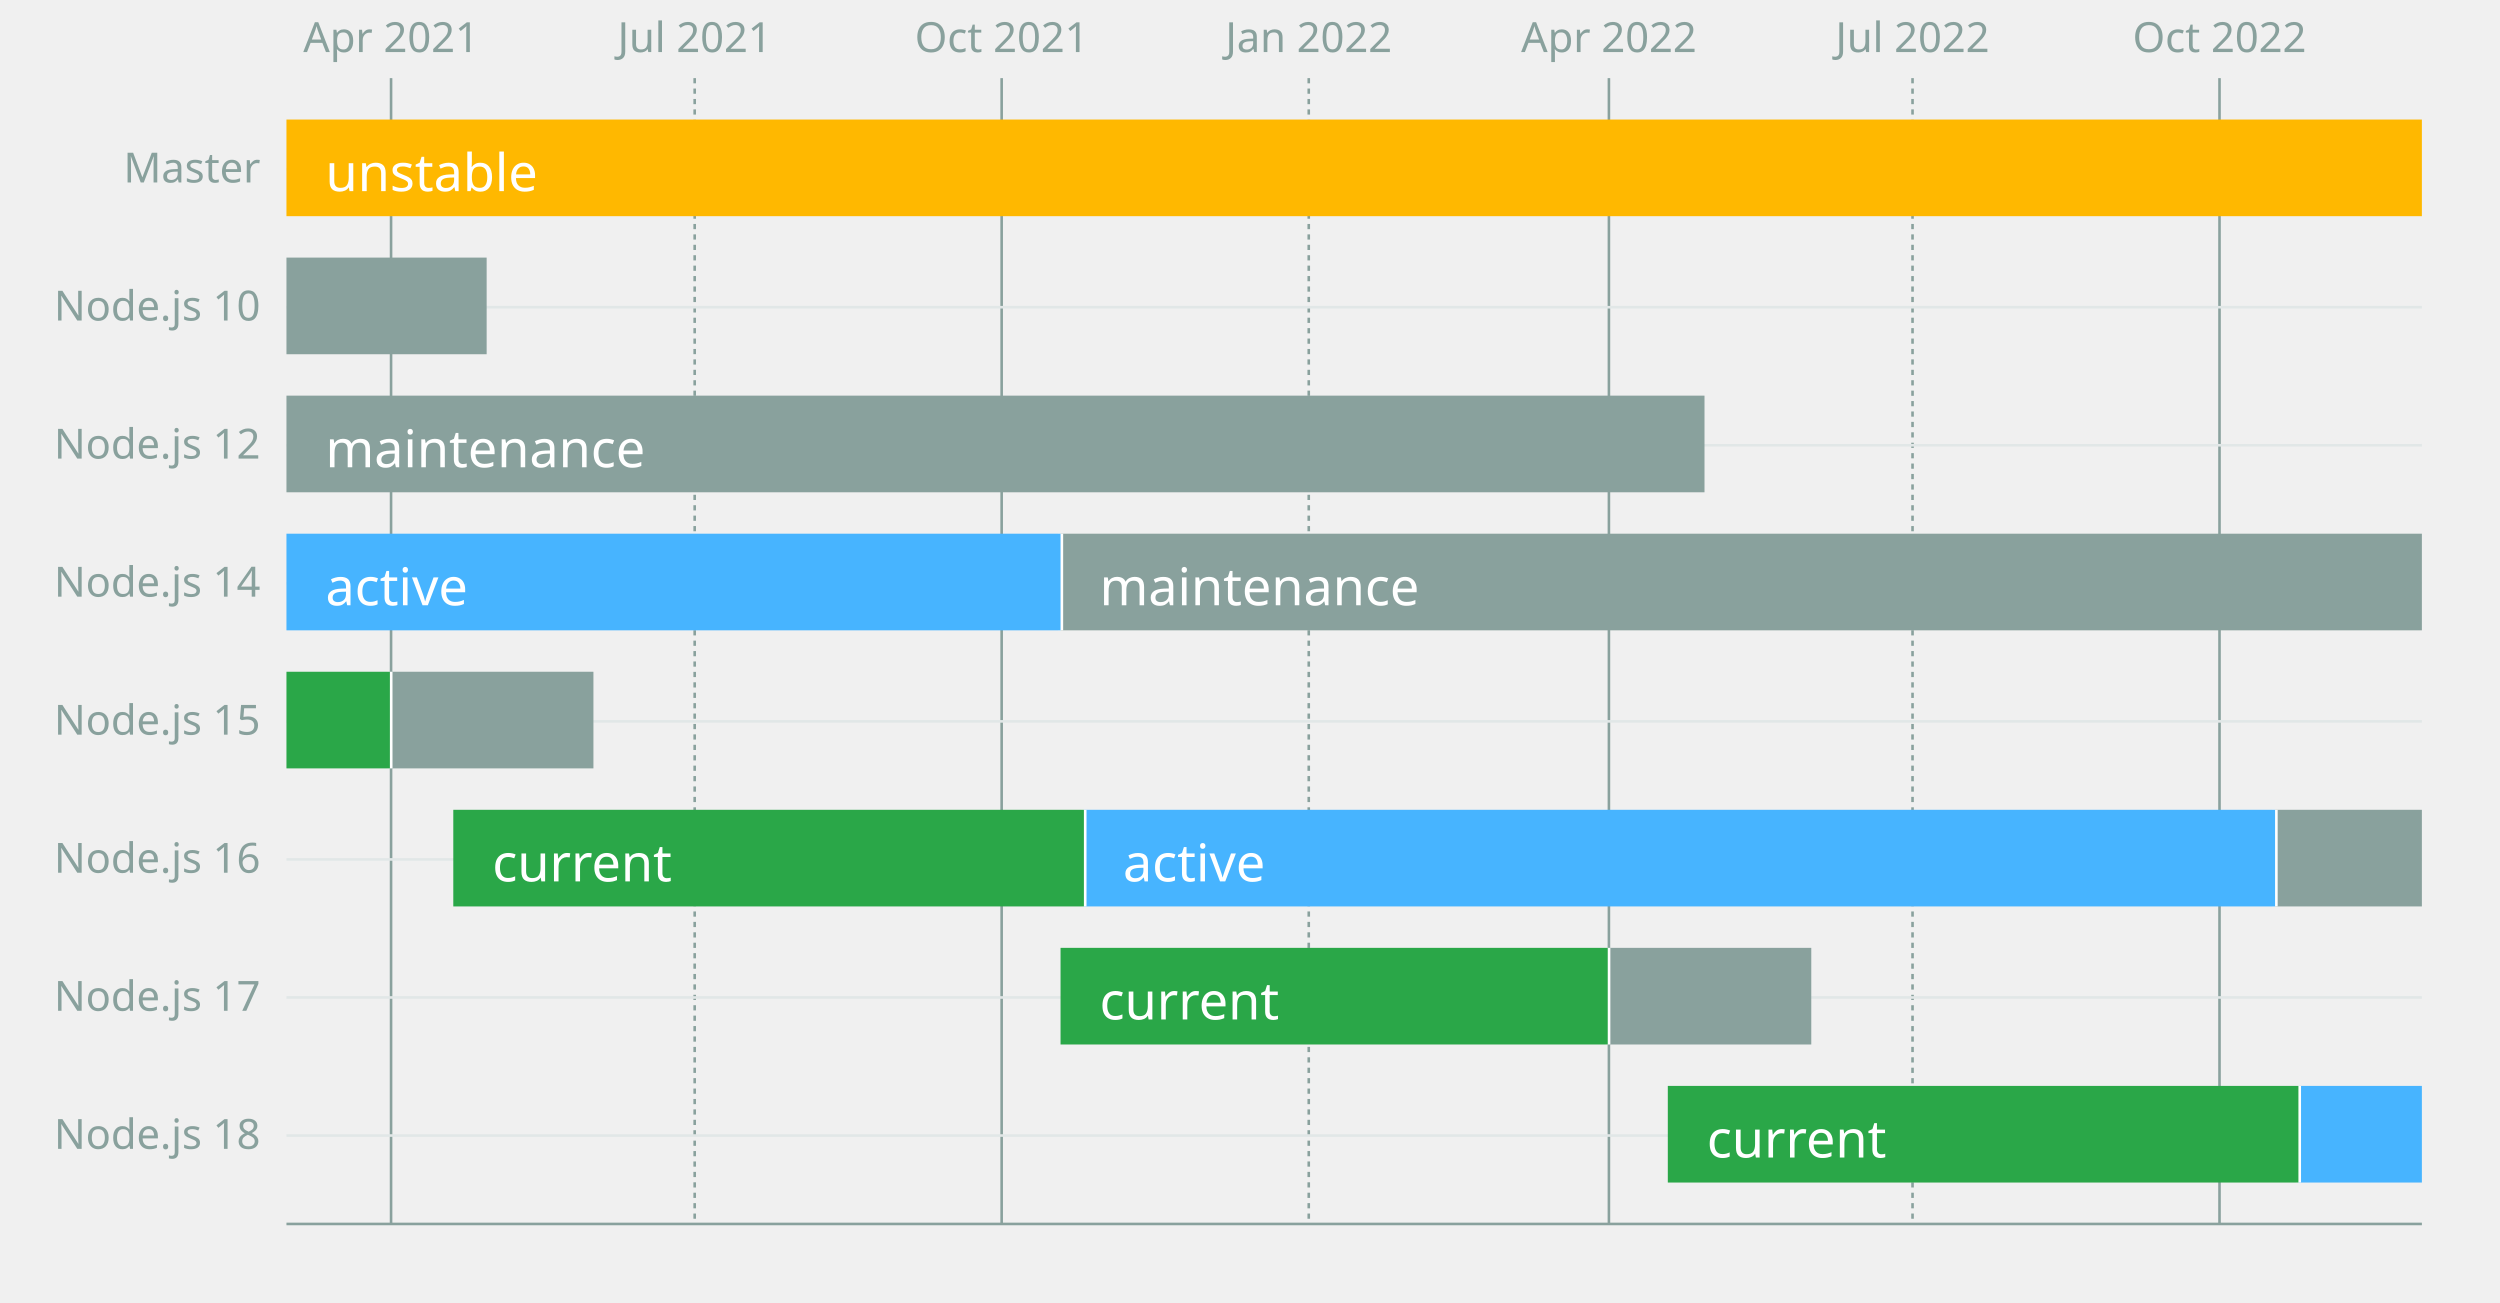
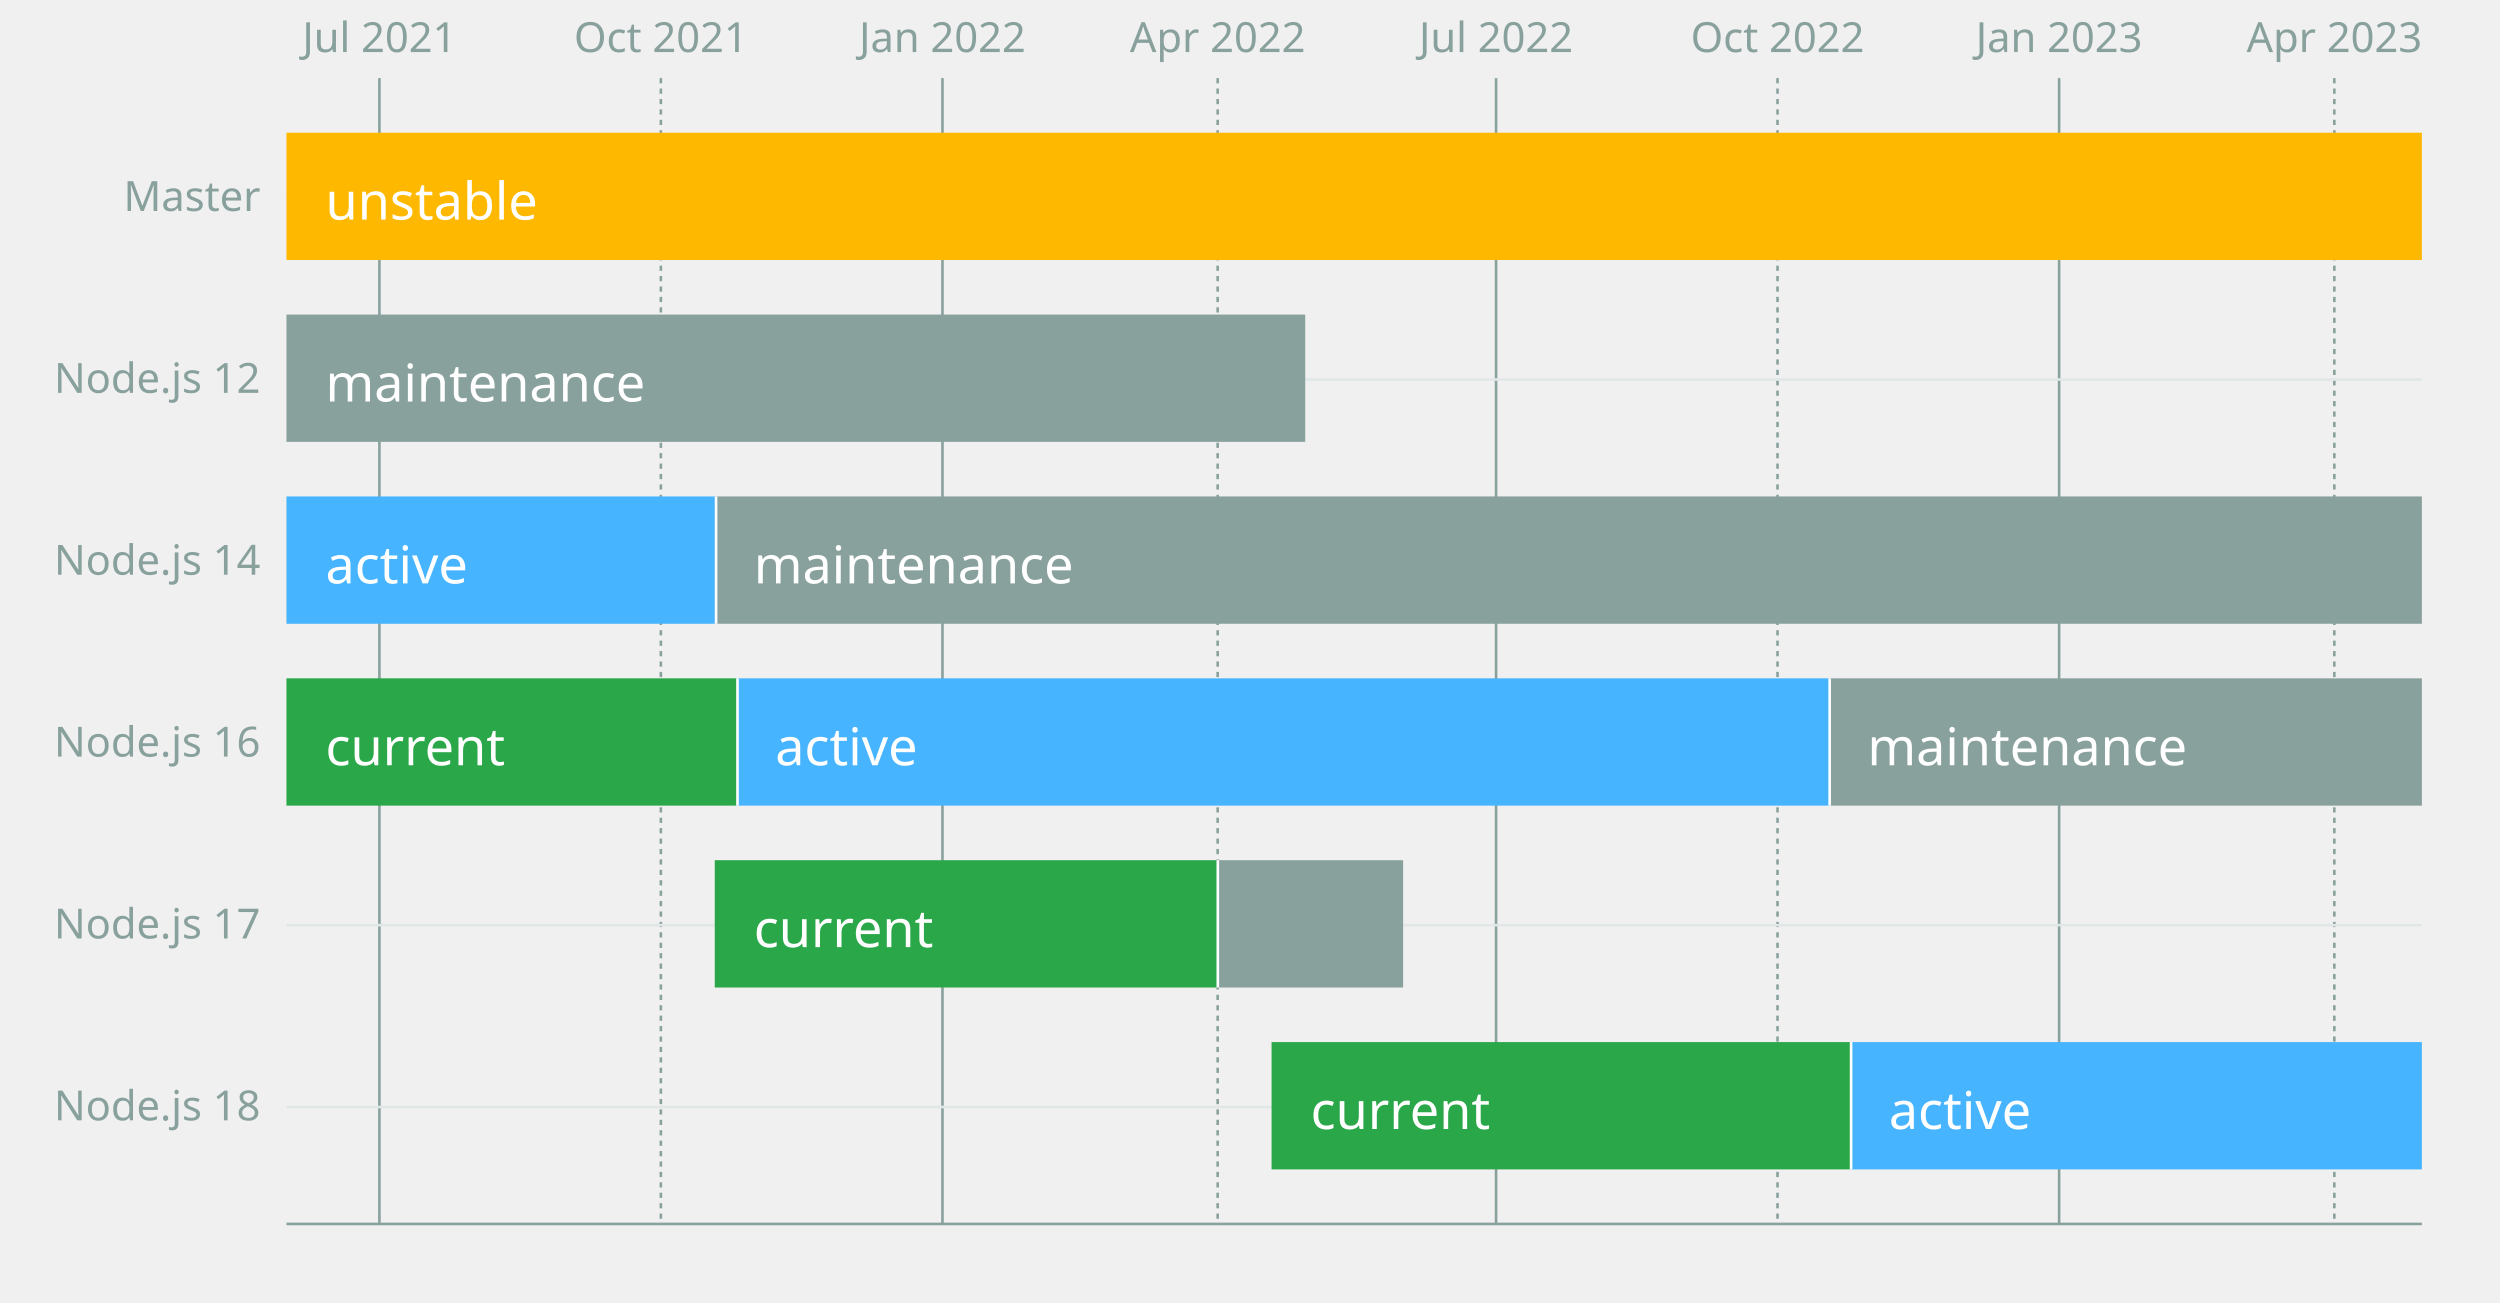
<svg xmlns="http://www.w3.org/2000/svg" width="960" height="500">
  <defs>
    <style>.current{fill:#2aa748}.active{fill:#47b4ff}.maintenance,.tick text{fill:#89a19d}.unstable{fill:#ffb800}.bar-join,.label{fill:#fff}.bar-join.current{display:none}.tick text{font:16px sans-serif}.axis--y .tick text{text-anchor:end}.label{font:20px sans-serif;font-weight:100;text-anchor:start;dominant-baseline:middle;text-transform:uppercase}</style>
  </defs>
  <g id="bar-container">
    <g class="axis axis--x" fill="none" font-size="10" font-family="sans-serif" text-anchor="middle">
      <g class="tick">
-         <path stroke="#89a19d" d="M.5 0v440" transform="translate(149.665 30)" />
-         <text fill="#000" x=".5" dy="-10" transform="translate(149.665 30)">Apr 2021</text>
+         <path stroke="#89a19d" d="M.5 0v440" transform="translate(145.195 30)" />
+         <text fill="#000" x=".5" dy="-10" transform="translate(145.195 30)">Jul 2021</text>
      </g>
      <g class="tick">
-         <path stroke="#89a19d" stroke-dasharray="2,2" d="M.5 0v440" transform="translate(266.26 30)" />
-         <text fill="#000" x=".5" dy="-10" transform="translate(266.26 30)">Jul 2021</text>
+         <path stroke="#89a19d" stroke-dasharray="2,2" d="M.5 0v440" transform="translate(253.275 30)" />
+         <text fill="#000" x=".5" dy="-10" transform="translate(253.275 30)">Oct 2021</text>
      </g>
      <g class="tick">
-         <path stroke="#89a19d" d="M.5 0v440" transform="translate(384.134 30)" />
-         <text fill="#000" x=".5" dy="-10" transform="translate(384.134 30)">Oct 2021</text>
+         <path stroke="#89a19d" d="M.5 0v440" transform="translate(361.404 30)" />
+         <text fill="#000" x=".5" dy="-10" transform="translate(361.404 30)">Jan 2022</text>
      </g>
      <g class="tick">
-         <path stroke="#89a19d" stroke-dasharray="2,2" d="M.5 0v440" transform="translate(502.063 30)" />
-         <text fill="#000" x=".5" dy="-10" transform="translate(502.063 30)">Jan 2022</text>
+         <path stroke="#89a19d" stroke-dasharray="2,2" d="M.5 0v440" transform="translate(467.086 30)" />
+         <text fill="#000" x=".5" dy="-10" transform="translate(467.086 30)">Apr 2022</text>
      </g>
      <g class="tick">
-         <path stroke="#89a19d" d="M.5 0v440" transform="translate(617.322 30)" />
-         <text fill="#000" x=".5" dy="-10" transform="translate(617.322 30)">Apr 2022</text>
+         <path stroke="#89a19d" d="M.5 0v440" transform="translate(573.991 30)" />
+         <text fill="#000" x=".5" dy="-10" transform="translate(573.991 30)">Jul 2022</text>
      </g>
      <g class="tick">
-         <path stroke="#89a19d" stroke-dasharray="2,2" d="M.5 0v440" transform="translate(733.915 30)" />
-         <text fill="#000" x=".5" dy="-10" transform="translate(733.915 30)">Jul 2022</text>
+         <path stroke="#89a19d" stroke-dasharray="2,2" d="M.5 0v440" transform="translate(682.071 30)" />
+         <text fill="#000" x=".5" dy="-10" transform="translate(682.071 30)">Oct 2022</text>
      </g>
      <g class="tick">
-         <path stroke="#89a19d" d="M.5 0v440" transform="translate(851.79 30)" />
-         <text fill="#000" x=".5" dy="-10" transform="translate(851.79 30)">Oct 2022</text>
+         <path stroke="#89a19d" d="M.5 0v440" transform="translate(790.2 30)" />
+         <text fill="#000" x=".5" dy="-10" transform="translate(790.2 30)">Jan 2023</text>
+       </g>
+       <g class="tick">
+         <path stroke="#89a19d" stroke-dasharray="2,2" d="M.5 0v440" transform="translate(895.882 30)" />
+         <text fill="#000" x=".5" dy="-10" transform="translate(895.882 30)">Apr 2023</text>
      </g>
    </g>
    <g class="axis axis--y" fill="none" font-size="10" font-family="sans-serif">
      <g class="tick">
-         <path stroke="#e1e7e7" d="M0 .5h820" transform="translate(110 64.458)" />
-         <text fill="#000" y=".5" dy=".32em" dx="-10" transform="translate(110 64.458)">Master</text>
+         <path stroke="#e1e7e7" d="M0 .5h820" transform="translate(110 75.397)" />
+         <text fill="#000" y=".5" dy=".32em" dx="-10" transform="translate(110 75.397)">Master</text>
      </g>
      <g class="tick">
-         <path stroke="#e1e7e7" d="M0 .5h820" transform="translate(110 117.47)" />
-         <text fill="#000" y=".5" dy=".32em" dx="-10" transform="translate(110 117.47)">Node.js 10</text>
+         <path stroke="#e1e7e7" d="M0 .5h820" transform="translate(110 145.238)" />
+         <text fill="#000" y=".5" dy=".32em" dx="-10" transform="translate(110 145.238)">Node.js 12</text>
      </g>
      <g class="tick">
-         <path stroke="#e1e7e7" d="M0 .5h820" transform="translate(110 170.482)" />
-         <text fill="#000" y=".5" dy=".32em" dx="-10" transform="translate(110 170.482)">Node.js 12</text>
+         <path stroke="#e1e7e7" d="M0 .5h820" transform="translate(110 215.08)" />
+         <text fill="#000" y=".5" dy=".32em" dx="-10" transform="translate(110 215.08)">Node.js 14</text>
      </g>
      <g class="tick">
-         <path stroke="#e1e7e7" d="M0 .5h820" transform="translate(110 223.494)" />
-         <text fill="#000" y=".5" dy=".32em" dx="-10" transform="translate(110 223.494)">Node.js 14</text>
+         <path stroke="#e1e7e7" d="M0 .5h820" transform="translate(110 284.92)" />
+         <text fill="#000" y=".5" dy=".32em" dx="-10" transform="translate(110 284.92)">Node.js 16</text>
      </g>
      <g class="tick">
-         <path stroke="#e1e7e7" d="M0 .5h820" transform="translate(110 276.506)" />
-         <text fill="#000" y=".5" dy=".32em" dx="-10" transform="translate(110 276.506)">Node.js 15</text>
+         <path stroke="#e1e7e7" d="M0 .5h820" transform="translate(110 354.762)" />
+         <text fill="#000" y=".5" dy=".32em" dx="-10" transform="translate(110 354.762)">Node.js 17</text>
      </g>
      <g class="tick">
-         <path stroke="#e1e7e7" d="M0 .5h820" transform="translate(110 329.518)" />
-         <text fill="#000" y=".5" dy=".32em" dx="-10" transform="translate(110 329.518)">Node.js 16</text>
-       </g>
-       <g class="tick">
-         <path stroke="#e1e7e7" d="M0 .5h820" transform="translate(110 382.53)" />
-         <text fill="#000" y=".5" dy=".32em" dx="-10" transform="translate(110 382.53)">Node.js 17</text>
-       </g>
-       <g class="tick">
-         <path stroke="#e1e7e7" d="M0 .5h820" transform="translate(110 435.542)" />
-         <text fill="#000" y=".5" dy=".32em" dx="-10" transform="translate(110 435.542)">Node.js 18</text>
+         <path stroke="#e1e7e7" d="M0 .5h820" transform="translate(110 424.603)" />
+         <text fill="#000" y=".5" dy=".32em" dx="-10" transform="translate(110 424.603)">Node.js 18</text>
      </g>
      <path stroke="#89a19d" d="M0 440h820" transform="translate(110 30)" />
    </g>
-     <path class="bar unstable" d="M0 15.904h820v37.108H0z" transform="translate(110 30)" />
-     <text class="label" x="15" y="36.458" style="opacity:1" transform="translate(110 30)">unstable</text>
-     <path class="bar maintenance" d="M0 68.916h76.875v37.108H0zM0 121.928h544.531v37.108H0z" transform="translate(110 30)" />
-     <text class="label" x="15" y="142.482" style="opacity:1" transform="translate(110 30)">maintenance</text>
-     <path class="bar maintenance" d="M297.25 174.94H820v37.108H297.25z" transform="translate(110 30)" />
-     <path class="bar-join maintenance" style="opacity:1" d="M296.25 174.94h2v37.108h-2z" transform="translate(110 30)" />
-     <text class="label" x="312.25" y="195.494" style="opacity:1" transform="translate(110 30)">maintenance</text>
-     <path class="bar active" d="M0 174.94h297.25v37.108H0z" transform="translate(110 30)" />
-     <text class="label" x="15" y="195.494" style="opacity:1" transform="translate(110 30)">active</text>
-     <path class="bar maintenance" d="M39.719 227.952h78.156v37.108H39.719z" transform="translate(110 30)" />
-     <path class="bar-join maintenance" style="opacity:1" d="M38.719 227.952h2v37.108h-2z" transform="translate(110 30)" />
-     <path class="bar current" d="M0 227.952h39.719v37.108H0z" transform="translate(110 30)" />
-     <path class="bar maintenance" d="M763.625 280.964H820v37.108h-56.375z" transform="translate(110 30)" />
-     <path class="bar-join maintenance" style="opacity:1" d="M762.625 280.964h2v37.108h-2z" transform="translate(110 30)" />
+     <path class="bar unstable" d="M0 20.952h820v48.889H0z" transform="translate(110 30)" />
+     <text class="label" x="15" y="47.397" style="opacity:1" transform="translate(110 30)">unstable</text>
+     <path class="bar maintenance" d="M0 90.794h391.203v48.889H0z" transform="translate(110 30)" />
+     <text class="label" x="15" y="117.238" style="opacity:1" transform="translate(110 30)">maintenance</text>
+     <path class="bar maintenance" d="M164.47 160.635H820v48.889H164.47z" transform="translate(110 30)" />
+     <path class="bar-join maintenance" style="opacity:1" d="M163.47 160.635h2v48.889h-2z" transform="translate(110 30)" />
+     <text class="label" x="179.47" y="187.079" style="opacity:1" transform="translate(110 30)">maintenance</text>
+     <path class="bar active" d="M0 160.635h164.47v48.889H0z" transform="translate(110 30)" />
+     <text class="label" x="15" y="187.079" style="opacity:1" transform="translate(110 30)">active</text>
+     <path class="bar maintenance" d="M592.092 230.476H820v48.889H592.092z" transform="translate(110 30)" />
+     <path class="bar-join maintenance" style="opacity:1" d="M591.092 230.476h2v48.889h-2z" transform="translate(110 30)" />
+     <text class="label" x="607.092" y="256.921" style="opacity:1" transform="translate(110 30)">maintenance</text>
    <g>
-       <path class="bar active" d="M306.219 280.964h457.406v37.108H306.219z" transform="translate(110 30)" />
-       <path class="bar-join active" style="opacity:1" d="M305.219 280.964h2v37.108h-2z" transform="translate(110 30)" />
-       <text class="label" x="321.219" y="301.518" style="opacity:1" transform="translate(110 30)">active</text>
+       <path class="bar active" d="M172.693 230.476h419.398v48.889H172.693z" transform="translate(110 30)" />
+       <path class="bar-join active" style="opacity:1" d="M171.693 230.476h2v48.889h-2z" transform="translate(110 30)" />
+       <text class="label" x="187.693" y="256.921" style="opacity:1" transform="translate(110 30)">active</text>
    </g>
    <g>
-       <path class="bar current" d="M64.063 280.964h242.156v37.108H64.063z" transform="translate(110 30)" />
-       <text class="label" x="79.063" y="301.518" style="opacity:1" transform="translate(110 30)">current</text>
+       <path class="bar current" d="M0 230.476h172.693v48.889H0z" transform="translate(110 30)" />
+       <text class="label" x="15" y="256.921" style="opacity:1" transform="translate(110 30)">current</text>
    </g>
    <g>
-       <path class="bar maintenance" d="M507.375 333.976h78.156v37.108h-78.156z" transform="translate(110 30)" />
-       <path class="bar-join maintenance" style="opacity:1" d="M506.375 333.976h2v37.108h-2z" transform="translate(110 30)" />
+       <path class="bar maintenance" d="M357.135 300.317h71.662v48.889h-71.662z" transform="translate(110 30)" />
+       <path class="bar-join maintenance" style="opacity:1" d="M356.135 300.317h2v48.889h-2z" transform="translate(110 30)" />
    </g>
    <g>
-       <path class="bar current" d="M297.25 333.976h210.125v37.108H297.25z" transform="translate(110 30)" />
-       <text class="label" x="312.25" y="354.53" style="opacity:1" transform="translate(110 30)">current</text>
+       <path class="bar current" d="M164.47 300.317h192.665v48.889H164.47z" transform="translate(110 30)" />
+       <text class="label" x="179.47" y="326.762" style="opacity:1" transform="translate(110 30)">current</text>
    </g>
    <g>
-       <path class="bar active" d="M772.594 386.988H820v37.108h-47.406z" transform="translate(110 30)" />
-       <path class="bar-join active" style="opacity:1" d="M771.594 386.988h2v37.108h-2z" transform="translate(110 30)" />
+       <path class="bar active" d="M600.315 370.159H820v48.889H600.315z" transform="translate(110 30)" />
+       <path class="bar-join active" style="opacity:1" d="M599.315 370.159h2v48.889h-2z" transform="translate(110 30)" />
+       <text class="label" x="615.315" y="396.603" style="opacity:1" transform="translate(110 30)">active</text>
    </g>
    <g>
-       <path class="bar current" d="M530.438 386.988h242.156v37.108H530.438z" transform="translate(110 30)" />
-       <text class="label" x="545.438" y="407.542" style="opacity:1" transform="translate(110 30)">current</text>
+       <path class="bar current" d="M378.281 370.159h222.034v48.889H378.281z" transform="translate(110 30)" />
+       <text class="label" x="393.281" y="396.603" style="opacity:1" transform="translate(110 30)">current</text>
    </g>
  </g>
</svg>
